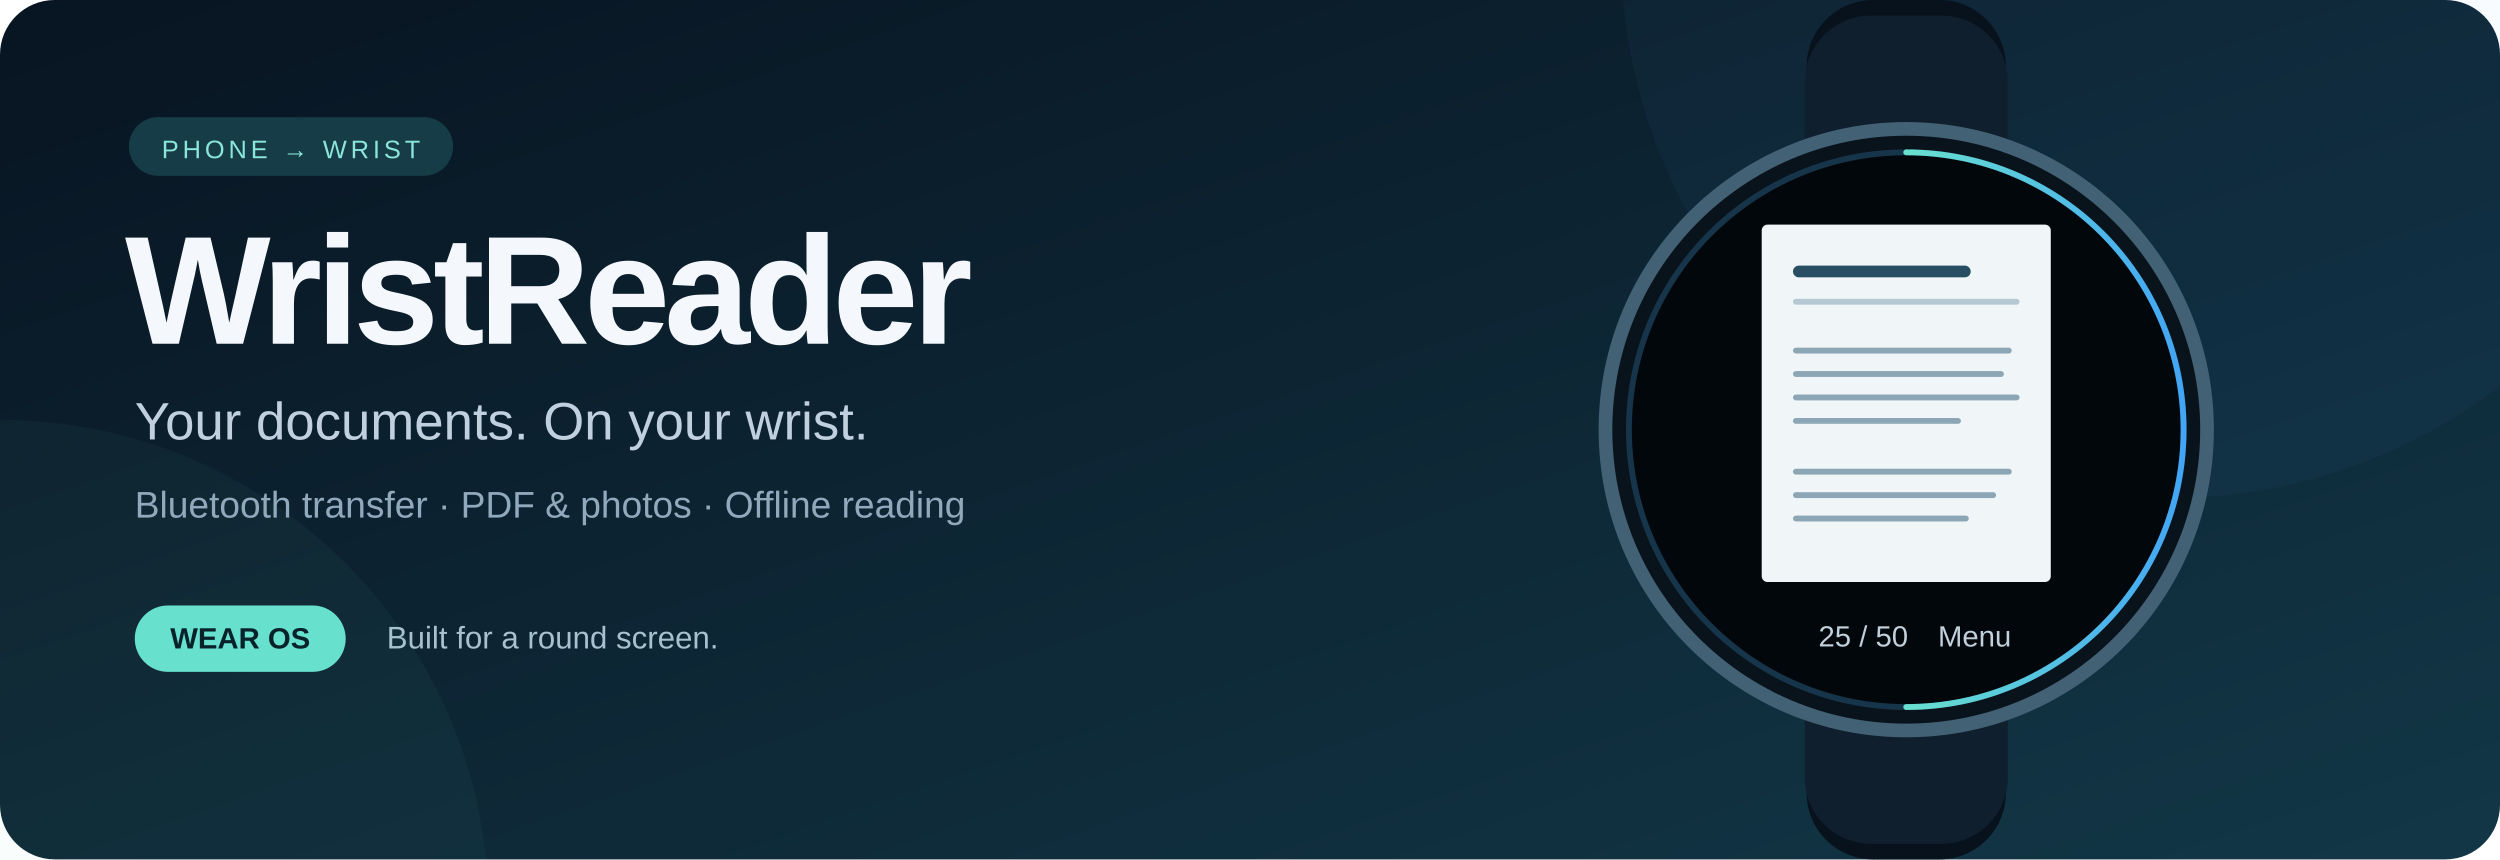
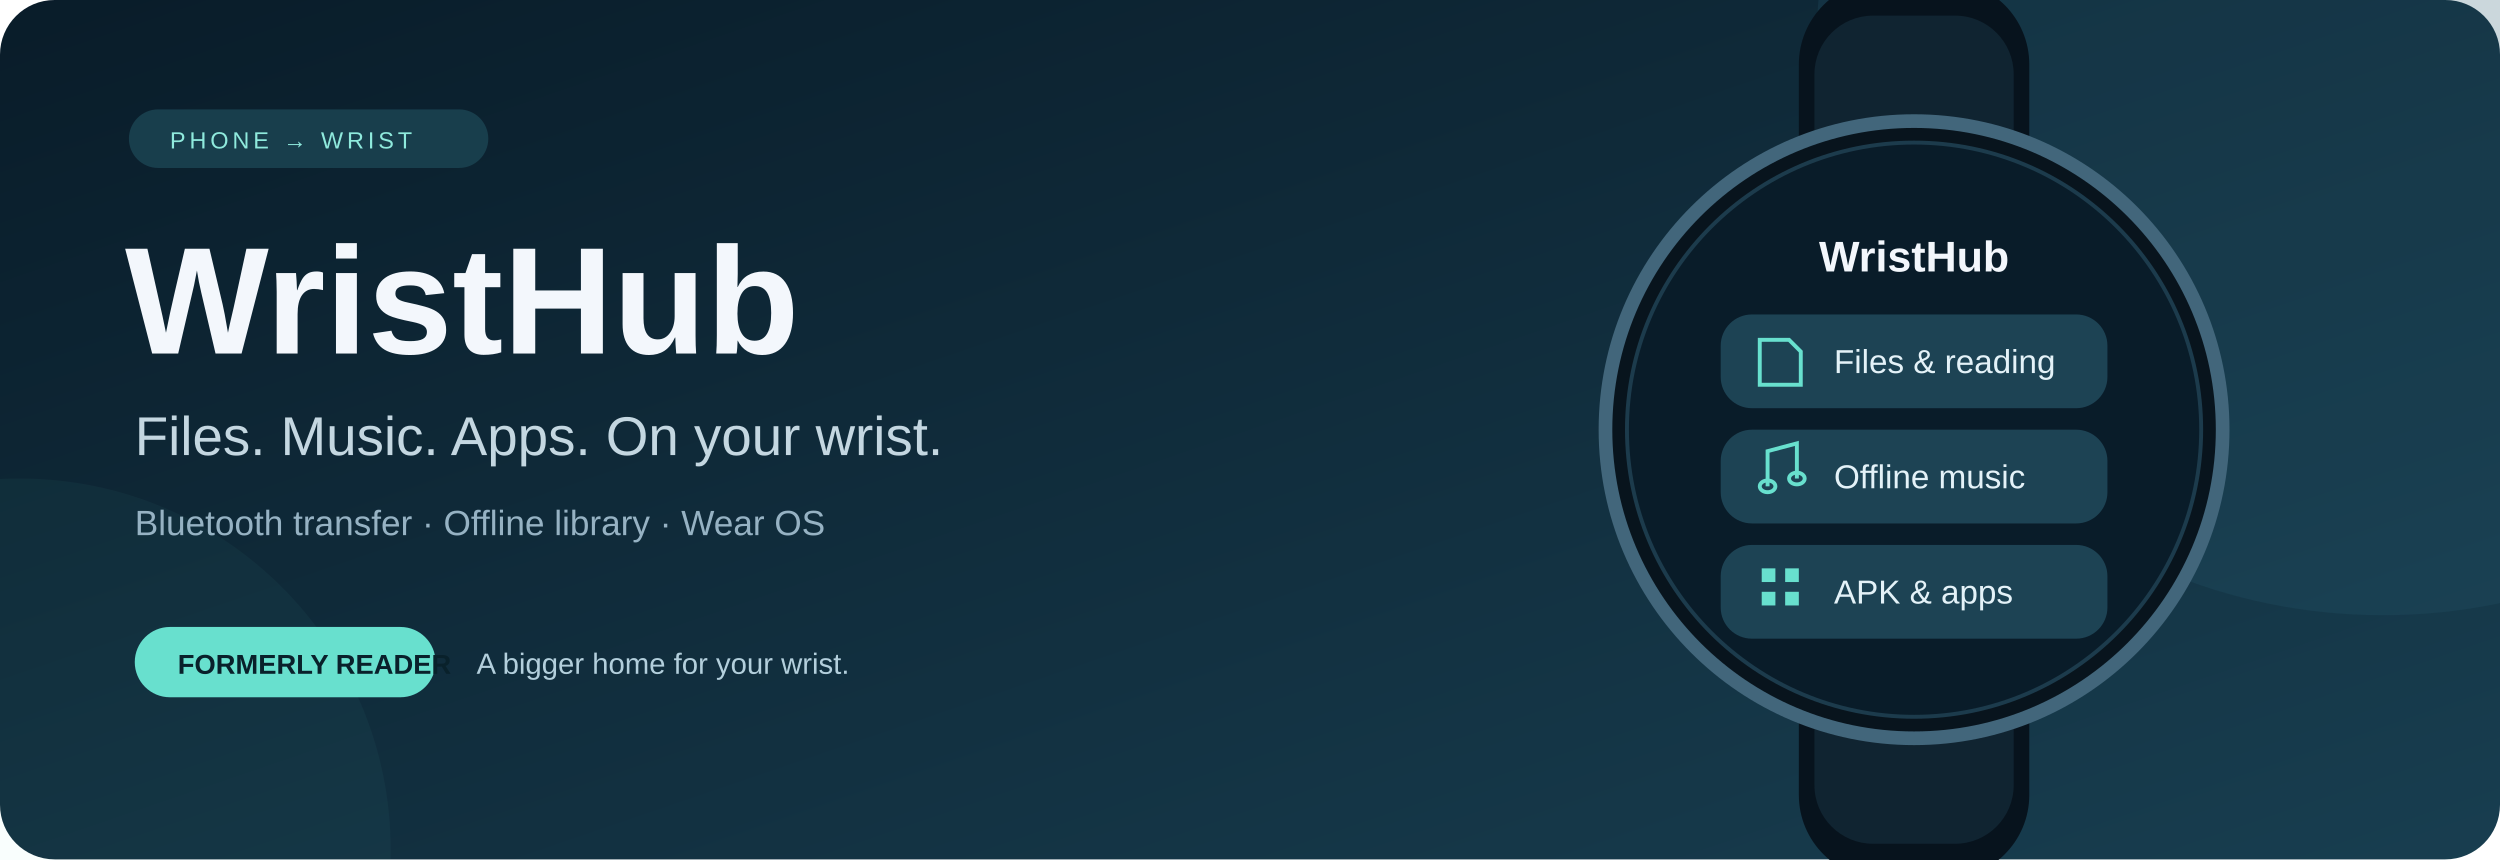
- <svg xmlns="http://www.w3.org/2000/svg" width="1280" height="440" viewBox="0 0 1280 440" role="img" aria-labelledby="title desc">
+ <svg xmlns="http://www.w3.org/2000/svg" width="1280" height="440" viewBox="0 0 1280 440">
  <defs>
    <linearGradient id="bg" x2="1" y2="1">
-       <stop stop-color="#081421" />
-       <stop offset="1" stop-color="#123747" />
+       <stop stop-color="#091C29" />
+       <stop offset="1" stop-color="#183E50" />
    </linearGradient>
-     <linearGradient id="accent">
+     <linearGradient id="arc">
      <stop stop-color="#68E0CE" />
      <stop offset="1" stop-color="#42A5F5" />
    </linearGradient>
  </defs>
  <rect width="1280" height="440" rx="28" fill="url(#bg)" />
-   <circle cx="1110" cy="-25" r="280" fill="#42A5F5" opacity=".04" />
-   <circle cx="0" cy="465" r="250" fill="#68E0CE" opacity=".04" />
-   <g font-family="Segoe UI,Arial,sans-serif">
-     <rect x="66" y="60" width="166" height="30" rx="15" fill="#163C48" />
-     <text x="149" y="81" text-anchor="middle" font-size="13" letter-spacing="2" fill="#8BE6DA">PHONE → WRIST</text>
-     <text x="64" y="176" font-size="79" font-weight="700" letter-spacing="-3" fill="#F4F8FC">WristReader</text>
-     <text x="69" y="225" font-size="27" fill="#C0D0DE">Your documents. On your wrist.</text>
-     <text x="69" y="265" font-size="19" fill="#91A9BC">Bluetooth transfer · PDF &amp; photos · Offline reading</text>
-     <rect x="69" y="310" width="108" height="34" rx="17" fill="#68E0CE" />
-     <text x="123" y="332" text-anchor="middle" font-size="15" font-weight="600" fill="#08222B">WEAR OS</text>
-     <text x="198" y="332" font-size="16" fill="#A8C1D0">Built for a round screen.</text>
-   </g>
-   <rect x="925" y="0" width="102" height="440" rx="34" fill="#08121D" />
-   <rect x="924" y="8" width="104" height="424" rx="34" fill="#101F2D" />
-   <rect x="1113" y="205" width="17" height="32" rx="7" fill="#526777" />
-   <circle cx="976" cy="220" r="154" fill="#09131C" stroke="#426174" stroke-width="7" />
-   <circle cx="976" cy="220" r="142" fill="#02070B" stroke="#17354A" stroke-width="3" />
-   <path d="M976,78 A142,142 0 0 1 976,362" fill="none" stroke="url(#accent)" stroke-width="3" stroke-linecap="round" />
-   <rect x="902" y="115" width="148" height="183" rx="3" fill="#F0F5F8" />
-   <rect x="918" y="136" width="91" height="6" rx="3" fill="#274E63" />
-   <rect x="918" y="153" width="116" height="3" rx="1.5" fill="#B6C8D2" />
-   <g fill="#8CA6B5">
-     <rect x="918" y="178" width="112" height="3" rx="1.5" />
-     <rect x="918" y="190" width="108" height="3" rx="1.5" />
-     <rect x="918" y="202" width="116" height="3" rx="1.5" />
-     <rect x="918" y="214" width="86" height="3" rx="1.5" />
-     <rect x="918" y="240" width="112" height="3" rx="1.5" />
-     <rect x="918" y="252" width="104" height="3" rx="1.5" />
-     <rect x="918" y="264" width="90" height="3" rx="1.5" />
-   </g>
-   <text x="954" y="331" text-anchor="middle" font-family="Segoe UI,Arial,sans-serif" font-size="15" fill="#C1D0DA">25 / 50</text>
-   <text x="1011" y="331" text-anchor="middle" font-family="Segoe UI,Arial,sans-serif" font-size="15" fill="#C1D0DA">Menu</text>
+   <circle cx="1220" cy="25" r="290" fill="#24566B" opacity=".24" />
+   <circle cx="10" cy="435" r="190" fill="#68E0CE" opacity=".04" />
+   <rect x="66" y="56" width="184" height="30" rx="15" fill="#183E4C" />
+   <text x="87" y="76" fill="#8FEADD" font-family="Segoe UI,Arial,sans-serif" font-size="12" letter-spacing="2">PHONE → WRIST</text>
+   <text x="64" y="181" fill="#F3F7FC" font-family="Segoe UI,Arial,sans-serif" font-size="78" font-weight="700">WristHub</text>
+   <text x="69" y="233" fill="#C4D7E1" font-family="Segoe UI,Arial,sans-serif" font-size="28">Files. Music. Apps. On your wrist.</text>
+   <text x="69" y="274" fill="#96B2C3" font-family="Segoe UI,Arial,sans-serif" font-size="18">Bluetooth transfer · Offline library · Wear OS</text>
+   <rect x="69" y="321" width="154" height="36" rx="18" fill="#68E0CE" />
+   <text x="91" y="345" fill="#09212B" font-family="Segoe UI,Arial,sans-serif" font-size="14" font-weight="600">FORMERLY READER</text>
+   <text x="244" y="345" fill="#B3CFDC" font-family="Segoe UI,Arial,sans-serif" font-size="15">A bigger home for your wrist.</text>
+   <rect x="921" y="-10" width="118" height="460" rx="43" fill="#07131D" />
+   <rect x="929" y="8" width="102" height="424" rx="30" fill="#102431" />
+   <circle cx="980" cy="220" r="158" fill="#08141D" stroke="#42667B" stroke-width="7" />
+   <circle cx="980" cy="220" r="147" fill="#091C29" stroke="#1C3B4C" stroke-width="2" />
+   <text x="980" y="139" fill="#F3F7FC" text-anchor="middle" font-family="Segoe UI,Arial,sans-serif" font-size="22" font-weight="600">WristHub</text>
+   <rect x="881" y="161" width="198" height="48" rx="16" fill="#1D4354" />
+   <path d="M901,174h15l6,6v17h-21z" fill="none" stroke="#68E0CE" stroke-width="2" />
+   <text x="939" y="191" fill="#E4F2F8" font-family="Segoe UI,Arial,sans-serif" font-size="17">Files &amp; reading</text>
+   <rect x="881" y="220" width="198" height="48" rx="16" fill="#1D4354" />
+   <path d="M905,249v-18l15,-4v18M905,246a4,3 0,1 0,0 6a4,3 0,1 0,0 -6M920,242a4,3 0,1 0,0 6a4,3 0,1 0,0 -6" fill="none" stroke="#68E0CE" stroke-width="2" />
+   <text x="939" y="250" fill="#E4F2F8" font-family="Segoe UI,Arial,sans-serif" font-size="17">Offline music</text>
+   <rect x="881" y="279" width="198" height="48" rx="16" fill="#1D4354" />
+   <path d="M902,291h7v7h-7zM914,291h7v7h-7zM902,303h7v7h-7zM914,303h7v7h-7z" fill="#68E0CE" />
+   <text x="939" y="309" fill="#E4F2F8" font-family="Segoe UI,Arial,sans-serif" font-size="17">APK &amp; apps</text>
</svg>
